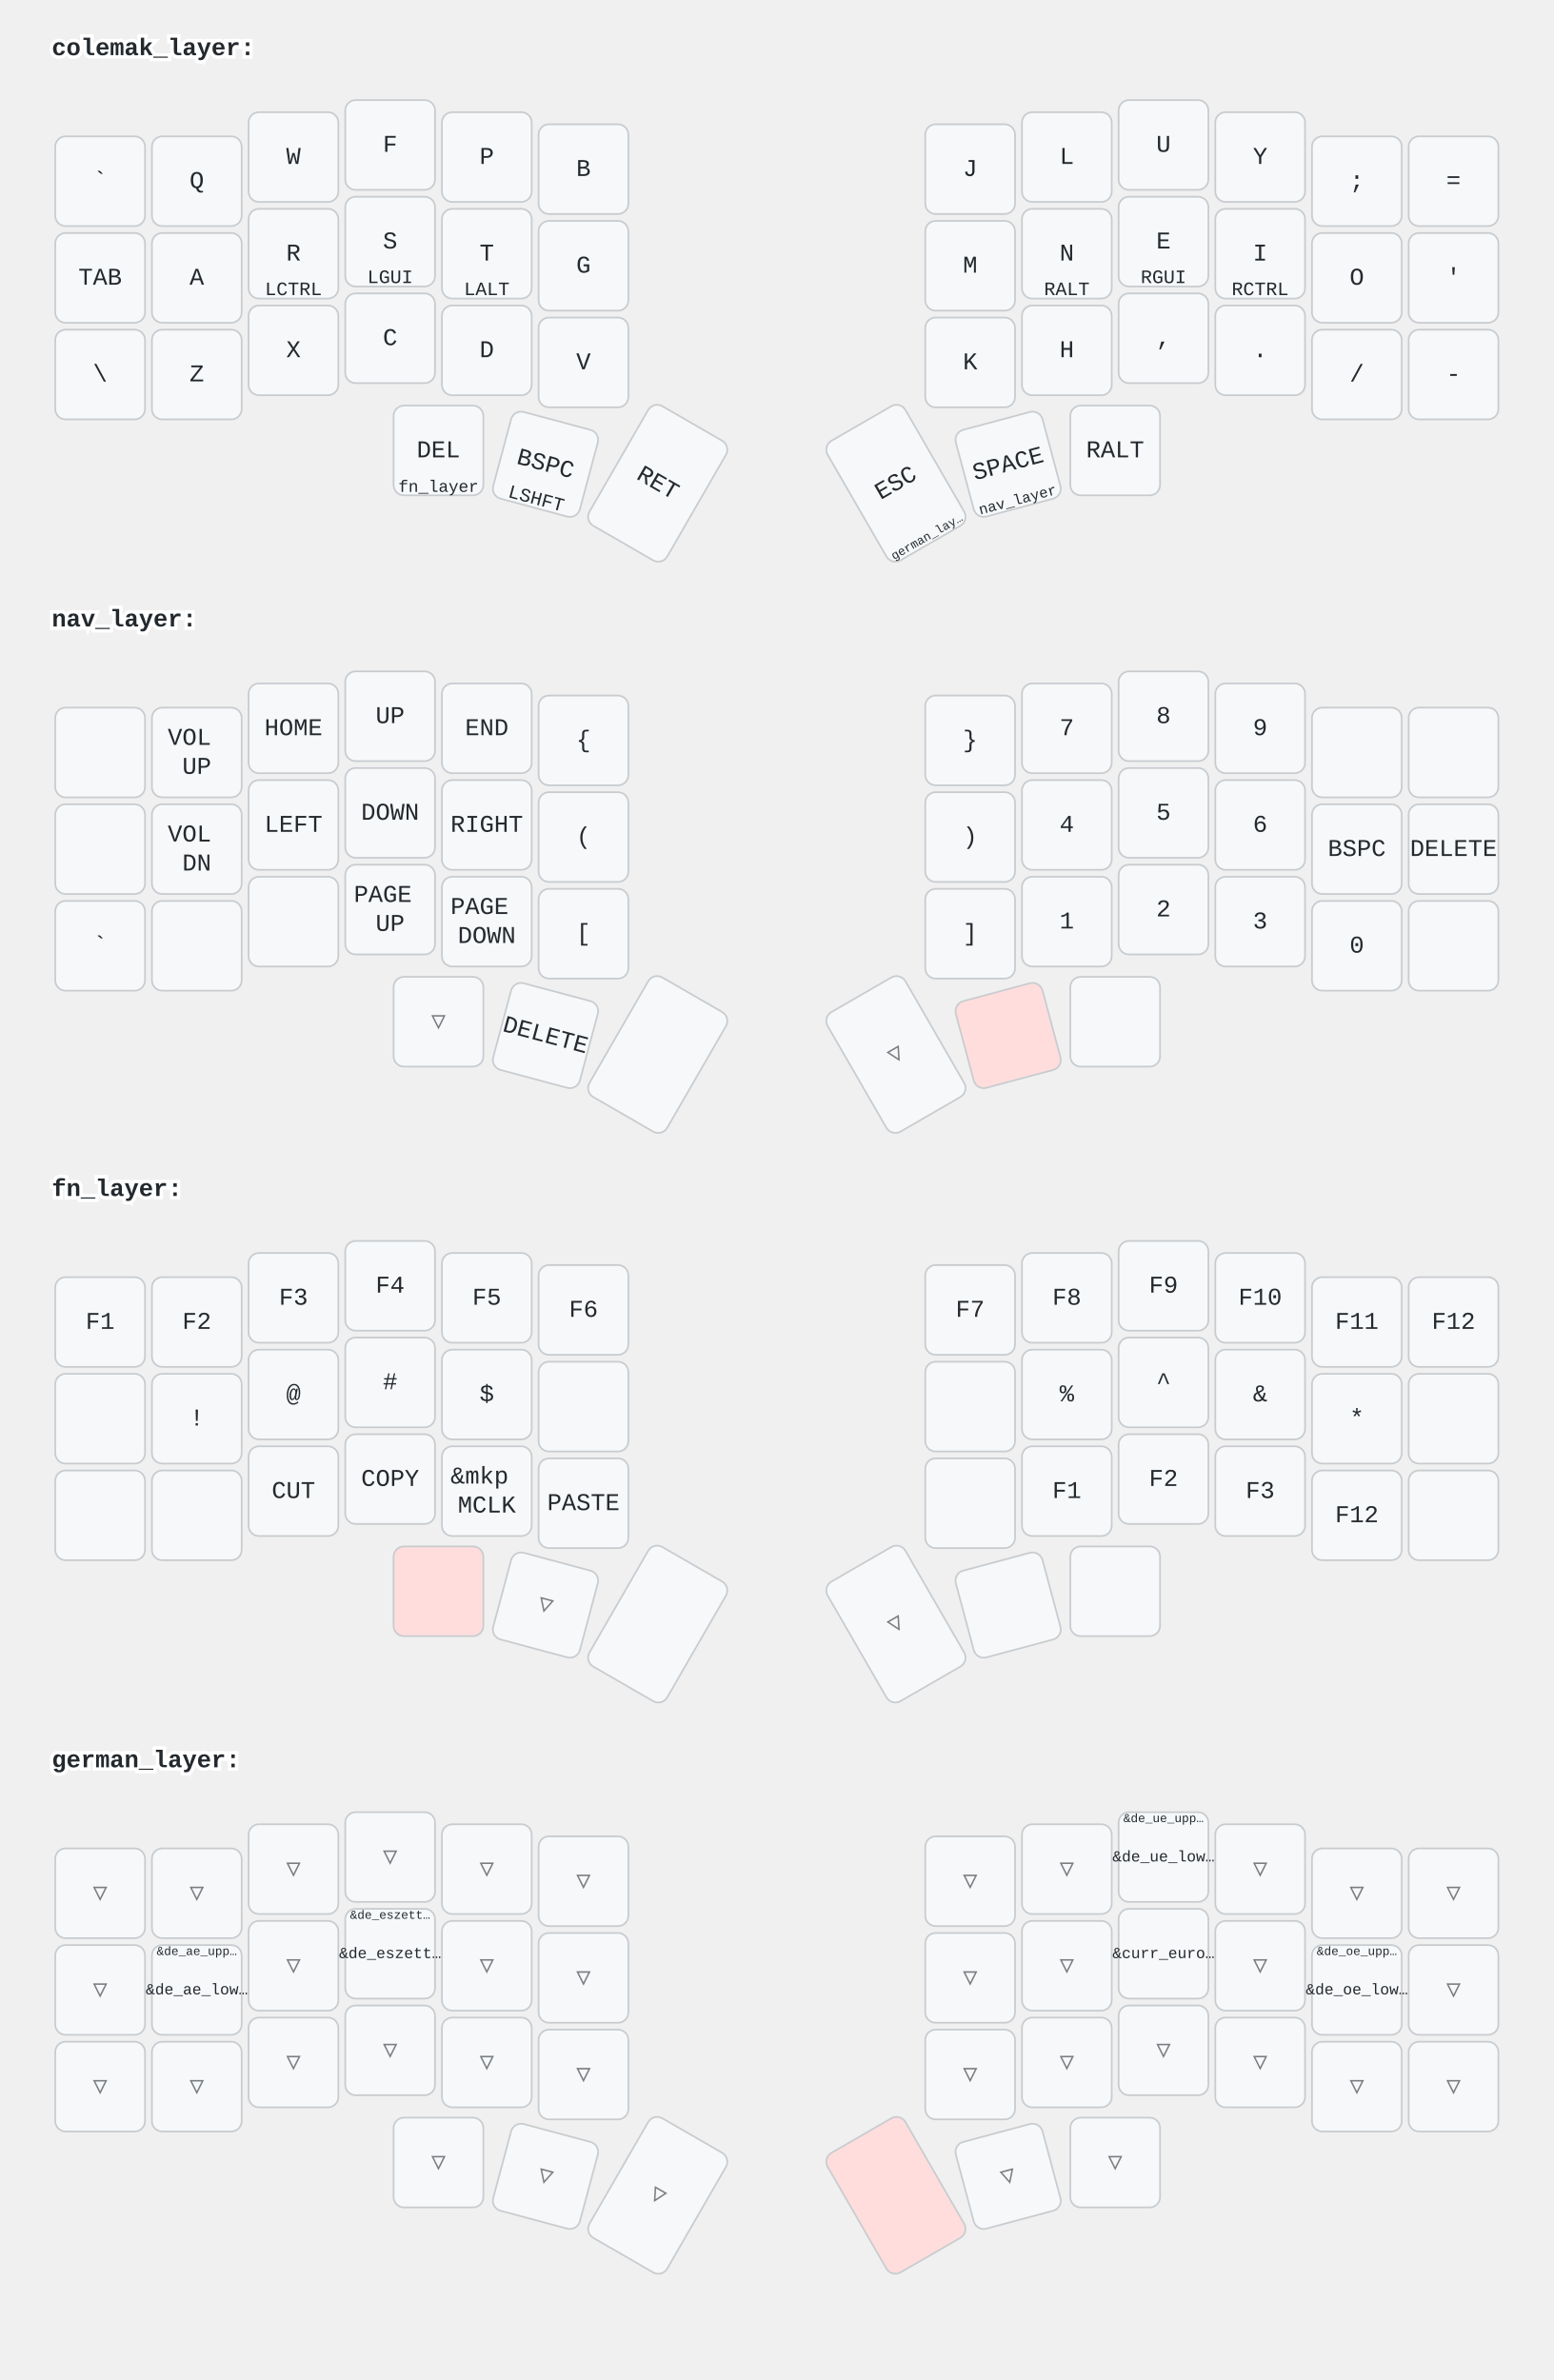
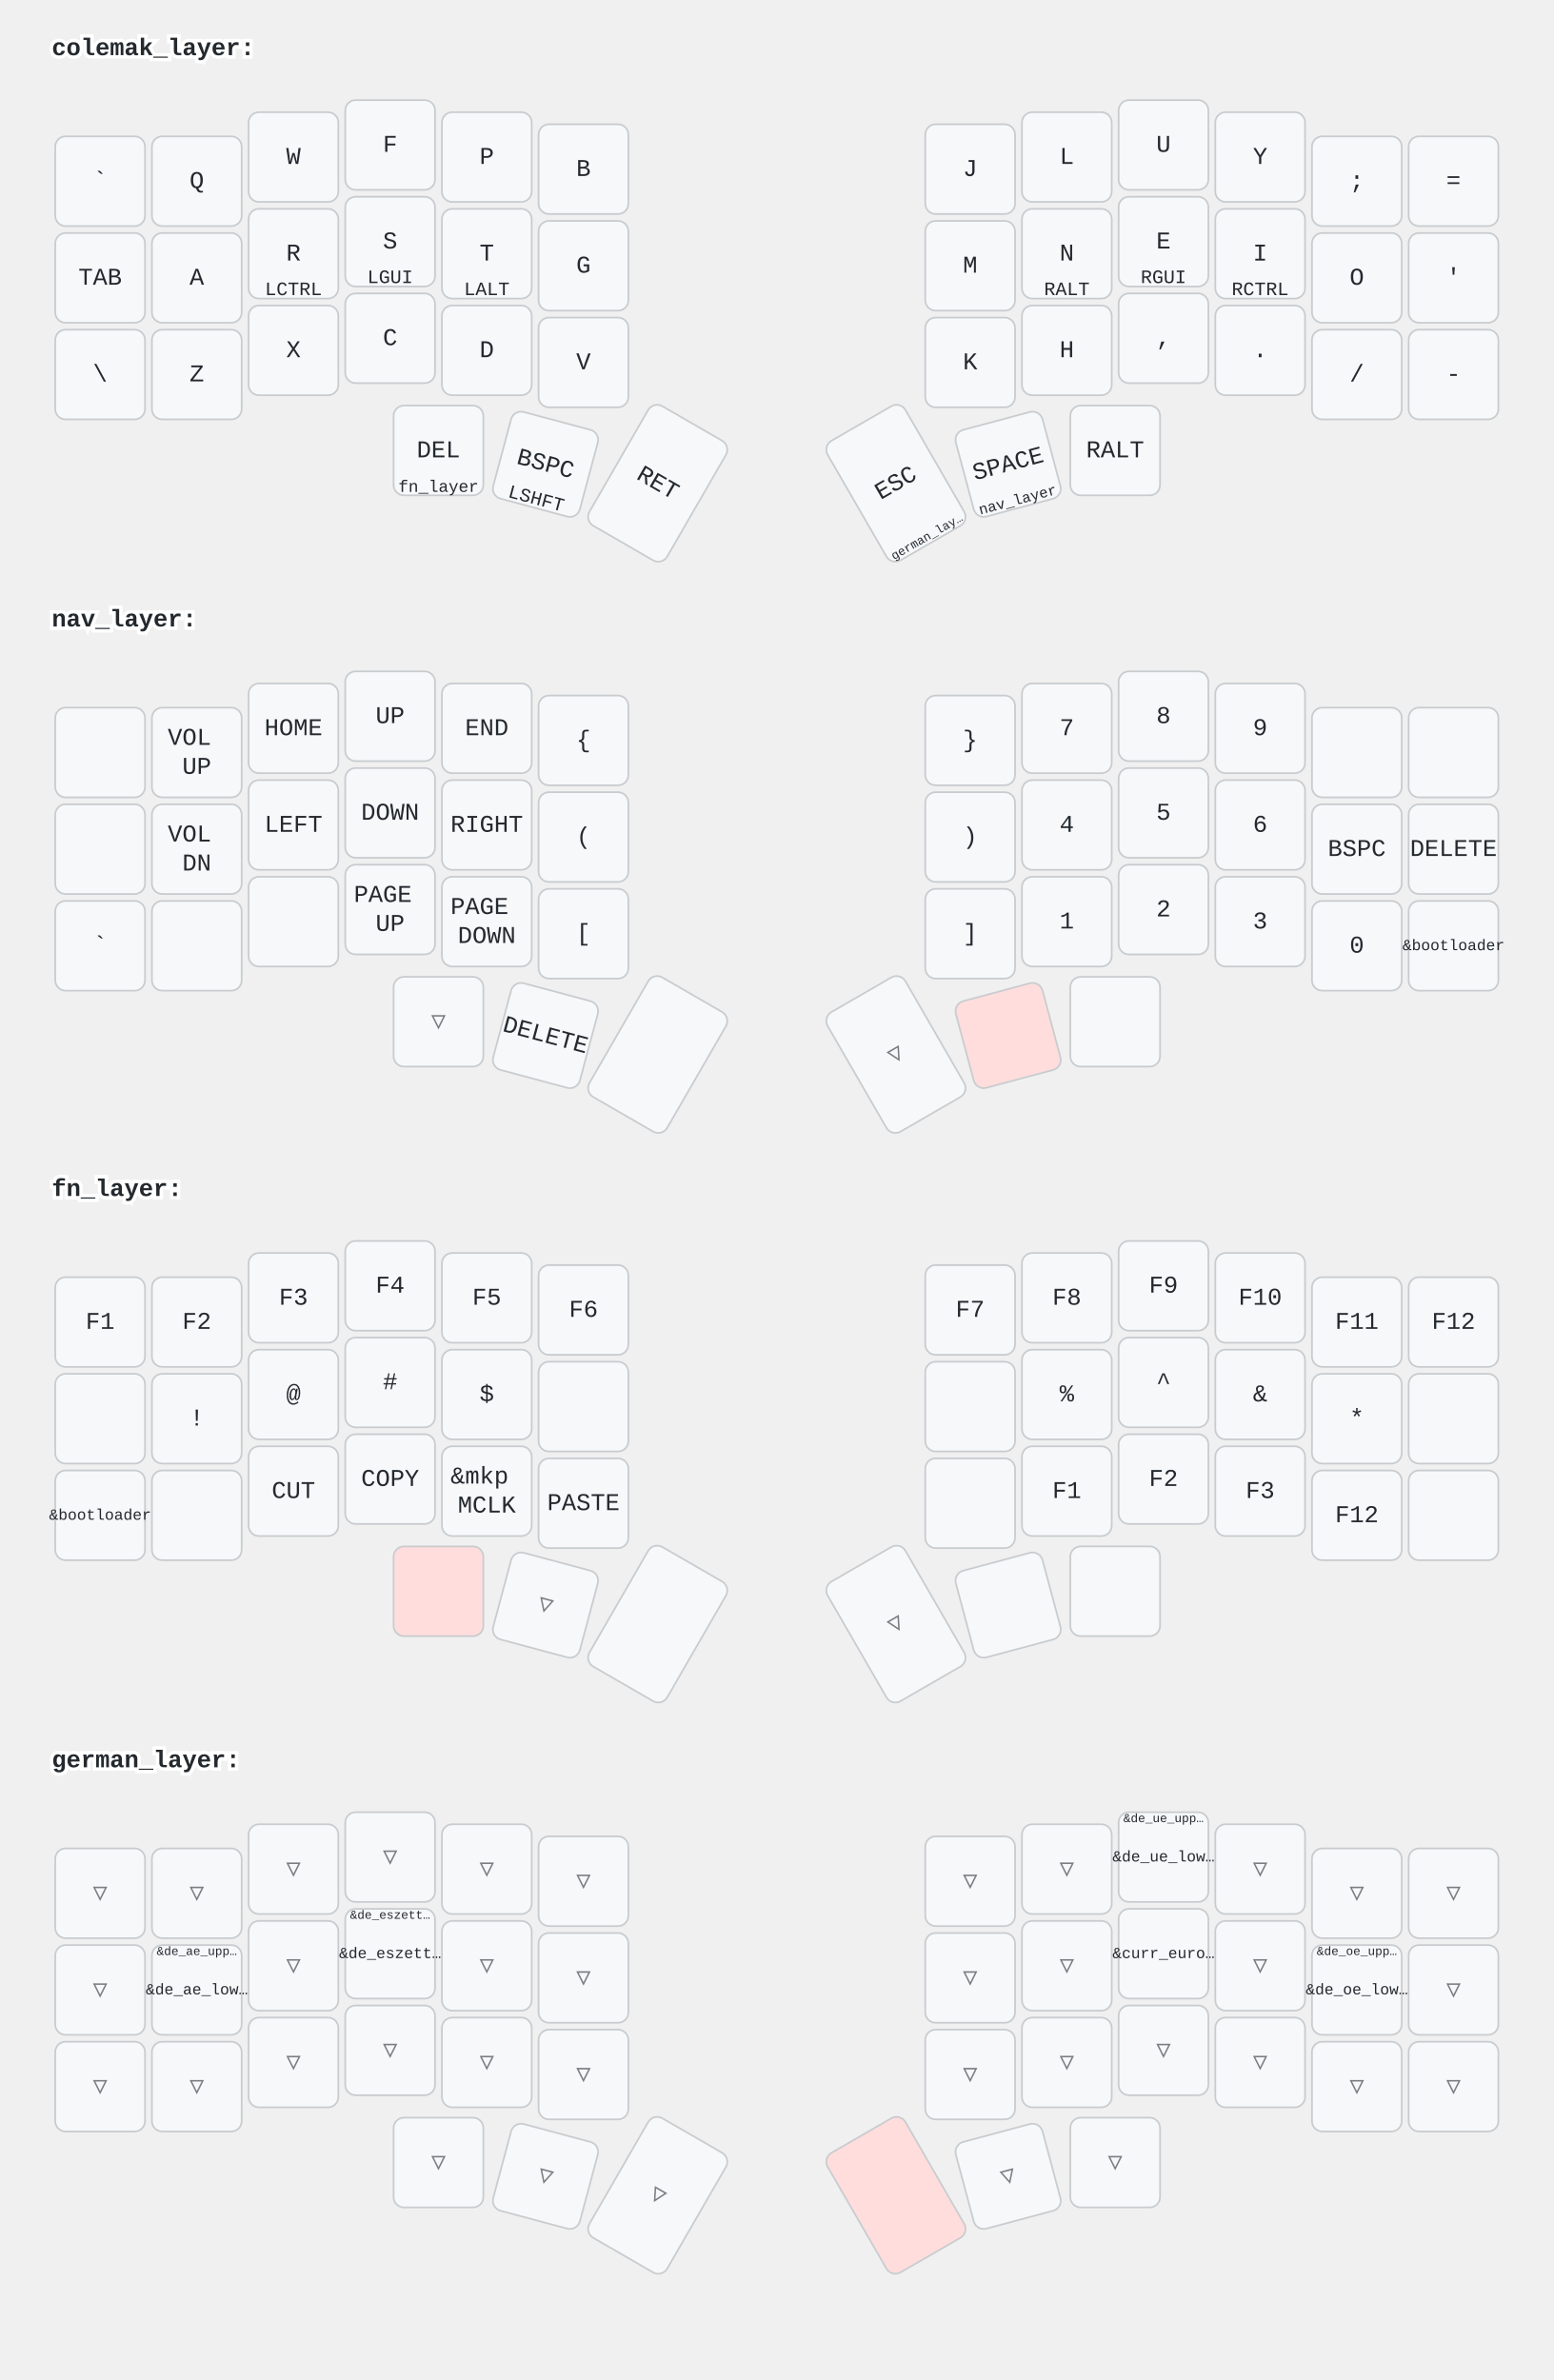
<svg xmlns="http://www.w3.org/2000/svg" width="900" height="1379" viewBox="0 0 900 1379" class="keymap">
  <style>/* inherit to force styles through use tags */
svg path {
    fill: inherit;
}

/* font and background color specifications */
svg.keymap {
    font-family: SFMono-Regular,Consolas,Liberation Mono,Menlo,monospace;
    font-size: 14px;
    font-kerning: normal;
    text-rendering: optimizeLegibility;
    fill: #24292e;
}

/* default key styling */
rect.key {
    fill: #f6f8fa;
}

rect.key, rect.combo {
    stroke: #c9cccf;
    stroke-width: 1;
}

/* default key side styling, only used is draw_key_sides is set */
rect.side {
    filter: brightness(90%);
}

/* color accent for combo boxes */
rect.combo, rect.combo-separate {
    fill: #cdf;
}

/* color accent for held keys */
rect.held, rect.combo.held {
    fill: #fdd;
}

/* color accent for ghost (optional) keys */
rect.ghost, rect.combo.ghost {
    stroke-dasharray: 4, 4;
    stroke-width: 2;
}

text {
    text-anchor: middle;
    dominant-baseline: middle;
}

/* styling for layer labels */
text.label {
    font-weight: bold;
    text-anchor: start;
    stroke: white;
    stroke-width: 4;
    paint-order: stroke;
}

/* styling for optional footer */
text.footer {
    text-anchor: end;
    dominant-baseline: auto;
    stroke: white;
    stroke-width: 4;
    paint-order: stroke;
}

/* styling for combo tap, and key hold/shifted label text */
text.combo, text.hold, text.shifted {
    font-size: 11px;
}

text.hold {
    text-anchor: middle;
    dominant-baseline: auto;
}

text.shifted {
    text-anchor: middle;
    dominant-baseline: hanging;
}

text.layer-activator {
    text-decoration: underline;
}

/* styling for hold/shifted label text in combo box */
text.combo.hold, text.combo.shifted {
    font-size: 8px;
}

/* lighter symbol for transparent keys */
text.trans {
    fill: #7b7e81;
}

/* styling for combo dendrons */
path.combo {
    stroke-width: 1;
    stroke: gray;
    fill: none;
}

/* Start Tabler Icons Cleanup */
/* cannot use height/width with glyphs */
.icon-tabler &gt; path {
    fill: inherit;
    stroke: inherit;
    stroke-width: 2;
}
/* hide tabler's default box */
.icon-tabler &gt; path[stroke="none"][fill="none"] {
    visibility: hidden;
}
/* End Tabler Icons Cleanup */
</style>
  <g transform="translate(30, 0)" class="layer-colemak_layer">
    <text x="0" y="28" class="label" id="colemak_layer">colemak_layer:</text>
    <g transform="translate(0, 56)">
      <g transform="translate(28, 49)" class="key keypos-0">
        <rect rx="6" ry="6" x="-26" y="-26" width="52" height="52" class="key" />
        <text x="0" y="0" class="key tap">`</text>
      </g>
      <g transform="translate(84, 49)" class="key keypos-1">
        <rect rx="6" ry="6" x="-26" y="-26" width="52" height="52" class="key" />
        <text x="0" y="0" class="key tap">Q</text>
      </g>
      <g transform="translate(140, 35)" class="key keypos-2">
        <rect rx="6" ry="6" x="-26" y="-26" width="52" height="52" class="key" />
        <text x="0" y="0" class="key tap">W</text>
      </g>
      <g transform="translate(196, 28)" class="key keypos-3">
        <rect rx="6" ry="6" x="-26" y="-26" width="52" height="52" class="key" />
        <text x="0" y="0" class="key tap">F</text>
      </g>
      <g transform="translate(252, 35)" class="key keypos-4">
        <rect rx="6" ry="6" x="-26" y="-26" width="52" height="52" class="key" />
        <text x="0" y="0" class="key tap">P</text>
      </g>
      <g transform="translate(308, 42)" class="key keypos-5">
        <rect rx="6" ry="6" x="-26" y="-26" width="52" height="52" class="key" />
        <text x="0" y="0" class="key tap">B</text>
      </g>
      <g transform="translate(532, 42)" class="key keypos-6">
        <rect rx="6" ry="6" x="-26" y="-26" width="52" height="52" class="key" />
        <text x="0" y="0" class="key tap">J</text>
      </g>
      <g transform="translate(588, 35)" class="key keypos-7">
        <rect rx="6" ry="6" x="-26" y="-26" width="52" height="52" class="key" />
        <text x="0" y="0" class="key tap">L</text>
      </g>
      <g transform="translate(644, 28)" class="key keypos-8">
        <rect rx="6" ry="6" x="-26" y="-26" width="52" height="52" class="key" />
        <text x="0" y="0" class="key tap">U</text>
      </g>
      <g transform="translate(700, 35)" class="key keypos-9">
        <rect rx="6" ry="6" x="-26" y="-26" width="52" height="52" class="key" />
        <text x="0" y="0" class="key tap">Y</text>
      </g>
      <g transform="translate(756, 49)" class="key keypos-10">
        <rect rx="6" ry="6" x="-26" y="-26" width="52" height="52" class="key" />
        <text x="0" y="0" class="key tap">;</text>
      </g>
      <g transform="translate(812, 49)" class="key keypos-11">
        <rect rx="6" ry="6" x="-26" y="-26" width="52" height="52" class="key" />
        <text x="0" y="0" class="key tap">=</text>
      </g>
      <g transform="translate(28, 105)" class="key keypos-12">
        <rect rx="6" ry="6" x="-26" y="-26" width="52" height="52" class="key" />
        <text x="0" y="0" class="key tap">TAB</text>
      </g>
      <g transform="translate(84, 105)" class="key keypos-13">
        <rect rx="6" ry="6" x="-26" y="-26" width="52" height="52" class="key" />
        <text x="0" y="0" class="key tap">A</text>
      </g>
      <g transform="translate(140, 91)" class="key keypos-14">
        <rect rx="6" ry="6" x="-26" y="-26" width="52" height="52" class="key" />
        <text x="0" y="0" class="key tap">R</text>
        <text x="0" y="24" class="key hold">LCTRL</text>
      </g>
      <g transform="translate(196, 84)" class="key keypos-15">
        <rect rx="6" ry="6" x="-26" y="-26" width="52" height="52" class="key" />
        <text x="0" y="0" class="key tap">S</text>
        <text x="0" y="24" class="key hold">LGUI</text>
      </g>
      <g transform="translate(252, 91)" class="key keypos-16">
        <rect rx="6" ry="6" x="-26" y="-26" width="52" height="52" class="key" />
        <text x="0" y="0" class="key tap">T</text>
        <text x="0" y="24" class="key hold">LALT</text>
      </g>
      <g transform="translate(308, 98)" class="key keypos-17">
        <rect rx="6" ry="6" x="-26" y="-26" width="52" height="52" class="key" />
        <text x="0" y="0" class="key tap">G</text>
      </g>
      <g transform="translate(532, 98)" class="key keypos-18">
        <rect rx="6" ry="6" x="-26" y="-26" width="52" height="52" class="key" />
        <text x="0" y="0" class="key tap">M</text>
      </g>
      <g transform="translate(588, 91)" class="key keypos-19">
        <rect rx="6" ry="6" x="-26" y="-26" width="52" height="52" class="key" />
        <text x="0" y="0" class="key tap">N</text>
        <text x="0" y="24" class="key hold">RALT</text>
      </g>
      <g transform="translate(644, 84)" class="key keypos-20">
        <rect rx="6" ry="6" x="-26" y="-26" width="52" height="52" class="key" />
        <text x="0" y="0" class="key tap">E</text>
        <text x="0" y="24" class="key hold">RGUI</text>
      </g>
      <g transform="translate(700, 91)" class="key keypos-21">
        <rect rx="6" ry="6" x="-26" y="-26" width="52" height="52" class="key" />
        <text x="0" y="0" class="key tap">I</text>
        <text x="0" y="24" class="key hold">RCTRL</text>
      </g>
      <g transform="translate(756, 105)" class="key keypos-22">
        <rect rx="6" ry="6" x="-26" y="-26" width="52" height="52" class="key" />
        <text x="0" y="0" class="key tap">O</text>
      </g>
      <g transform="translate(812, 105)" class="key keypos-23">
        <rect rx="6" ry="6" x="-26" y="-26" width="52" height="52" class="key" />
        <text x="0" y="0" class="key tap">'</text>
      </g>
      <g transform="translate(28, 161)" class="key keypos-24">
        <rect rx="6" ry="6" x="-26" y="-26" width="52" height="52" class="key" />
        <text x="0" y="0" class="key tap">\</text>
      </g>
      <g transform="translate(84, 161)" class="key keypos-25">
        <rect rx="6" ry="6" x="-26" y="-26" width="52" height="52" class="key" />
        <text x="0" y="0" class="key tap">Z</text>
      </g>
      <g transform="translate(140, 147)" class="key keypos-26">
        <rect rx="6" ry="6" x="-26" y="-26" width="52" height="52" class="key" />
        <text x="0" y="0" class="key tap">X</text>
      </g>
      <g transform="translate(196, 140)" class="key keypos-27">
        <rect rx="6" ry="6" x="-26" y="-26" width="52" height="52" class="key" />
        <text x="0" y="0" class="key tap">C</text>
      </g>
      <g transform="translate(252, 147)" class="key keypos-28">
        <rect rx="6" ry="6" x="-26" y="-26" width="52" height="52" class="key" />
        <text x="0" y="0" class="key tap">D</text>
      </g>
      <g transform="translate(308, 154)" class="key keypos-29">
        <rect rx="6" ry="6" x="-26" y="-26" width="52" height="52" class="key" />
        <text x="0" y="0" class="key tap">V</text>
      </g>
      <g transform="translate(532, 154)" class="key keypos-30">
        <rect rx="6" ry="6" x="-26" y="-26" width="52" height="52" class="key" />
        <text x="0" y="0" class="key tap">K</text>
      </g>
      <g transform="translate(588, 147)" class="key keypos-31">
        <rect rx="6" ry="6" x="-26" y="-26" width="52" height="52" class="key" />
        <text x="0" y="0" class="key tap">H</text>
      </g>
      <g transform="translate(644, 140)" class="key keypos-32">
        <rect rx="6" ry="6" x="-26" y="-26" width="52" height="52" class="key" />
        <text x="0" y="0" class="key tap">,</text>
      </g>
      <g transform="translate(700, 147)" class="key keypos-33">
        <rect rx="6" ry="6" x="-26" y="-26" width="52" height="52" class="key" />
        <text x="0" y="0" class="key tap">.</text>
      </g>
      <g transform="translate(756, 161)" class="key keypos-34">
        <rect rx="6" ry="6" x="-26" y="-26" width="52" height="52" class="key" />
        <text x="0" y="0" class="key tap">/</text>
      </g>
      <g transform="translate(812, 161)" class="key keypos-35">
        <rect rx="6" ry="6" x="-26" y="-26" width="52" height="52" class="key" />
        <text x="0" y="0" class="key tap">-</text>
      </g>
      <g transform="translate(224, 205)" class="key keypos-36">
        <rect rx="6" ry="6" x="-26" y="-26" width="52" height="52" class="key" />
        <text x="0" y="0" class="key tap">DEL</text>
        <a href="#fn_layer">
          <text x="0" y="24" class="key hold layer-activator">
            <tspan style="font-size: 88%">fn_layer</tspan>
          </text>
        </a>
      </g>
      <g transform="translate(286, 213) rotate(15.0)" class="key keypos-37">
        <rect rx="6" ry="6" x="-26" y="-26" width="52" height="52" class="key" />
        <text x="0" y="0" class="key tap">BSPC</text>
        <text x="0" y="24" class="key hold">LSHFT</text>
      </g>
      <g transform="translate(351, 224) rotate(30.0)" class="key keypos-38">
        <rect rx="6" ry="6" x="-26" y="-40" width="52" height="80" class="key" />
        <text x="0" y="0" class="key tap">RET</text>
      </g>
      <g transform="translate(489, 224) rotate(-30.0)" class="key keypos-39">
        <rect rx="6" ry="6" x="-26" y="-40" width="52" height="80" class="key" />
        <text x="0" y="0" class="key tap">ESC</text>
        <a href="#german_layer">
          <text x="0" y="38" class="key hold layer-activator">
            <tspan style="font-size: 64%">german_lay…</tspan>
          </text>
        </a>
      </g>
      <g transform="translate(554, 213) rotate(-15.0)" class="key keypos-40">
        <rect rx="6" ry="6" x="-26" y="-26" width="52" height="52" class="key" />
        <text x="0" y="0" class="key tap">SPACE</text>
        <a href="#nav_layer">
          <text x="0" y="24" class="key hold layer-activator">
            <tspan style="font-size: 78%">nav_layer</tspan>
          </text>
        </a>
      </g>
      <g transform="translate(616, 205)" class="key keypos-41">
        <rect rx="6" ry="6" x="-26" y="-26" width="52" height="52" class="key" />
        <text x="0" y="0" class="key tap">RALT</text>
      </g>
    </g>
  </g>
  <g transform="translate(30, 331)" class="layer-nav_layer">
    <text x="0" y="28" class="label" id="nav_layer">nav_layer:</text>
    <g transform="translate(0, 56)">
      <g transform="translate(28, 49)" class="key keypos-0">
        <rect rx="6" ry="6" x="-26" y="-26" width="52" height="52" class="key" />
      </g>
      <g transform="translate(84, 49)" class="key keypos-1">
        <rect rx="6" ry="6" x="-26" y="-26" width="52" height="52" class="key" />
        <text x="0" y="0" class="key tap">
          <tspan x="0" dy="-0.6em">VOL</tspan>
          <tspan x="0" dy="1.2em">UP</tspan>
        </text>
      </g>
      <g transform="translate(140, 35)" class="key keypos-2">
        <rect rx="6" ry="6" x="-26" y="-26" width="52" height="52" class="key" />
        <text x="0" y="0" class="key tap">HOME</text>
      </g>
      <g transform="translate(196, 28)" class="key keypos-3">
        <rect rx="6" ry="6" x="-26" y="-26" width="52" height="52" class="key" />
        <text x="0" y="0" class="key tap">UP</text>
      </g>
      <g transform="translate(252, 35)" class="key keypos-4">
        <rect rx="6" ry="6" x="-26" y="-26" width="52" height="52" class="key" />
        <text x="0" y="0" class="key tap">END</text>
      </g>
      <g transform="translate(308, 42)" class="key keypos-5">
        <rect rx="6" ry="6" x="-26" y="-26" width="52" height="52" class="key" />
        <text x="0" y="0" class="key tap">{</text>
      </g>
      <g transform="translate(532, 42)" class="key keypos-6">
        <rect rx="6" ry="6" x="-26" y="-26" width="52" height="52" class="key" />
        <text x="0" y="0" class="key tap">}</text>
      </g>
      <g transform="translate(588, 35)" class="key keypos-7">
        <rect rx="6" ry="6" x="-26" y="-26" width="52" height="52" class="key" />
        <text x="0" y="0" class="key tap">7</text>
      </g>
      <g transform="translate(644, 28)" class="key keypos-8">
        <rect rx="6" ry="6" x="-26" y="-26" width="52" height="52" class="key" />
        <text x="0" y="0" class="key tap">8</text>
      </g>
      <g transform="translate(700, 35)" class="key keypos-9">
        <rect rx="6" ry="6" x="-26" y="-26" width="52" height="52" class="key" />
        <text x="0" y="0" class="key tap">9</text>
      </g>
      <g transform="translate(756, 49)" class="key keypos-10">
        <rect rx="6" ry="6" x="-26" y="-26" width="52" height="52" class="key" />
      </g>
      <g transform="translate(812, 49)" class="key keypos-11">
        <rect rx="6" ry="6" x="-26" y="-26" width="52" height="52" class="key" />
      </g>
      <g transform="translate(28, 105)" class="key keypos-12">
        <rect rx="6" ry="6" x="-26" y="-26" width="52" height="52" class="key" />
      </g>
      <g transform="translate(84, 105)" class="key keypos-13">
        <rect rx="6" ry="6" x="-26" y="-26" width="52" height="52" class="key" />
        <text x="0" y="0" class="key tap">
          <tspan x="0" dy="-0.6em">VOL</tspan>
          <tspan x="0" dy="1.2em">DN</tspan>
        </text>
      </g>
      <g transform="translate(140, 91)" class="key keypos-14">
        <rect rx="6" ry="6" x="-26" y="-26" width="52" height="52" class="key" />
        <text x="0" y="0" class="key tap">LEFT</text>
      </g>
      <g transform="translate(196, 84)" class="key keypos-15">
        <rect rx="6" ry="6" x="-26" y="-26" width="52" height="52" class="key" />
        <text x="0" y="0" class="key tap">DOWN</text>
      </g>
      <g transform="translate(252, 91)" class="key keypos-16">
        <rect rx="6" ry="6" x="-26" y="-26" width="52" height="52" class="key" />
        <text x="0" y="0" class="key tap">RIGHT</text>
      </g>
      <g transform="translate(308, 98)" class="key keypos-17">
        <rect rx="6" ry="6" x="-26" y="-26" width="52" height="52" class="key" />
        <text x="0" y="0" class="key tap">(</text>
      </g>
      <g transform="translate(532, 98)" class="key keypos-18">
        <rect rx="6" ry="6" x="-26" y="-26" width="52" height="52" class="key" />
        <text x="0" y="0" class="key tap">)</text>
      </g>
      <g transform="translate(588, 91)" class="key keypos-19">
        <rect rx="6" ry="6" x="-26" y="-26" width="52" height="52" class="key" />
        <text x="0" y="0" class="key tap">4</text>
      </g>
      <g transform="translate(644, 84)" class="key keypos-20">
        <rect rx="6" ry="6" x="-26" y="-26" width="52" height="52" class="key" />
        <text x="0" y="0" class="key tap">5</text>
      </g>
      <g transform="translate(700, 91)" class="key keypos-21">
        <rect rx="6" ry="6" x="-26" y="-26" width="52" height="52" class="key" />
        <text x="0" y="0" class="key tap">6</text>
      </g>
      <g transform="translate(756, 105)" class="key keypos-22">
        <rect rx="6" ry="6" x="-26" y="-26" width="52" height="52" class="key" />
        <text x="0" y="0" class="key tap">BSPC</text>
      </g>
      <g transform="translate(812, 105)" class="key keypos-23">
        <rect rx="6" ry="6" x="-26" y="-26" width="52" height="52" class="key" />
        <text x="0" y="0" class="key tap">DELETE</text>
      </g>
      <g transform="translate(28, 161)" class="key keypos-24">
        <rect rx="6" ry="6" x="-26" y="-26" width="52" height="52" class="key" />
        <text x="0" y="0" class="key tap">`</text>
      </g>
      <g transform="translate(84, 161)" class="key keypos-25">
        <rect rx="6" ry="6" x="-26" y="-26" width="52" height="52" class="key" />
      </g>
      <g transform="translate(140, 147)" class="key keypos-26">
        <rect rx="6" ry="6" x="-26" y="-26" width="52" height="52" class="key" />
      </g>
      <g transform="translate(196, 140)" class="key keypos-27">
        <rect rx="6" ry="6" x="-26" y="-26" width="52" height="52" class="key" />
        <text x="0" y="0" class="key tap">
          <tspan x="0" dy="-0.6em">PAGE</tspan>
          <tspan x="0" dy="1.2em">UP</tspan>
        </text>
      </g>
      <g transform="translate(252, 147)" class="key keypos-28">
        <rect rx="6" ry="6" x="-26" y="-26" width="52" height="52" class="key" />
        <text x="0" y="0" class="key tap">
          <tspan x="0" dy="-0.6em">PAGE</tspan>
          <tspan x="0" dy="1.2em">DOWN</tspan>
        </text>
      </g>
      <g transform="translate(308, 154)" class="key keypos-29">
        <rect rx="6" ry="6" x="-26" y="-26" width="52" height="52" class="key" />
        <text x="0" y="0" class="key tap">[</text>
      </g>
      <g transform="translate(532, 154)" class="key keypos-30">
        <rect rx="6" ry="6" x="-26" y="-26" width="52" height="52" class="key" />
        <text x="0" y="0" class="key tap">]</text>
      </g>
      <g transform="translate(588, 147)" class="key keypos-31">
        <rect rx="6" ry="6" x="-26" y="-26" width="52" height="52" class="key" />
        <text x="0" y="0" class="key tap">1</text>
      </g>
      <g transform="translate(644, 140)" class="key keypos-32">
        <rect rx="6" ry="6" x="-26" y="-26" width="52" height="52" class="key" />
        <text x="0" y="0" class="key tap">2</text>
      </g>
      <g transform="translate(700, 147)" class="key keypos-33">
        <rect rx="6" ry="6" x="-26" y="-26" width="52" height="52" class="key" />
        <text x="0" y="0" class="key tap">3</text>
      </g>
      <g transform="translate(756, 161)" class="key keypos-34">
        <rect rx="6" ry="6" x="-26" y="-26" width="52" height="52" class="key" />
        <text x="0" y="0" class="key tap">0</text>
      </g>
      <g transform="translate(812, 161)" class="key keypos-35">
        <rect rx="6" ry="6" x="-26" y="-26" width="52" height="52" class="key" />
+         <text x="0" y="0" class="key tap">
+           <tspan style="font-size: 64%">&amp;bootloader</tspan>
+         </text>
      </g>
      <g transform="translate(224, 205)" class="key trans keypos-36">
        <rect rx="6" ry="6" x="-26" y="-26" width="52" height="52" class="key trans" />
        <text x="0" y="0" class="key trans tap">▽</text>
      </g>
      <g transform="translate(286, 213) rotate(15.0)" class="key keypos-37">
        <rect rx="6" ry="6" x="-26" y="-26" width="52" height="52" class="key" />
        <text x="0" y="0" class="key tap">DELETE</text>
      </g>
      <g transform="translate(351, 224) rotate(30.0)" class="key keypos-38">
        <rect rx="6" ry="6" x="-26" y="-40" width="52" height="80" class="key" />
      </g>
      <g transform="translate(489, 224) rotate(-30.0)" class="key trans keypos-39">
        <rect rx="6" ry="6" x="-26" y="-40" width="52" height="80" class="key trans" />
        <text x="0" y="0" class="key trans tap">▽</text>
      </g>
      <g transform="translate(554, 213) rotate(-15.0)" class="key held keypos-40">
        <rect rx="6" ry="6" x="-26" y="-26" width="52" height="52" class="key held" />
      </g>
      <g transform="translate(616, 205)" class="key keypos-41">
        <rect rx="6" ry="6" x="-26" y="-26" width="52" height="52" class="key" />
      </g>
    </g>
  </g>
  <g transform="translate(30, 661)" class="layer-fn_layer">
    <text x="0" y="28" class="label" id="fn_layer">fn_layer:</text>
    <g transform="translate(0, 56)">
      <g transform="translate(28, 49)" class="key keypos-0">
        <rect rx="6" ry="6" x="-26" y="-26" width="52" height="52" class="key" />
        <text x="0" y="0" class="key tap">F1</text>
      </g>
      <g transform="translate(84, 49)" class="key keypos-1">
        <rect rx="6" ry="6" x="-26" y="-26" width="52" height="52" class="key" />
        <text x="0" y="0" class="key tap">F2</text>
      </g>
      <g transform="translate(140, 35)" class="key keypos-2">
        <rect rx="6" ry="6" x="-26" y="-26" width="52" height="52" class="key" />
        <text x="0" y="0" class="key tap">F3</text>
      </g>
      <g transform="translate(196, 28)" class="key keypos-3">
        <rect rx="6" ry="6" x="-26" y="-26" width="52" height="52" class="key" />
        <text x="0" y="0" class="key tap">F4</text>
      </g>
      <g transform="translate(252, 35)" class="key keypos-4">
        <rect rx="6" ry="6" x="-26" y="-26" width="52" height="52" class="key" />
        <text x="0" y="0" class="key tap">F5</text>
      </g>
      <g transform="translate(308, 42)" class="key keypos-5">
        <rect rx="6" ry="6" x="-26" y="-26" width="52" height="52" class="key" />
        <text x="0" y="0" class="key tap">F6</text>
      </g>
      <g transform="translate(532, 42)" class="key keypos-6">
        <rect rx="6" ry="6" x="-26" y="-26" width="52" height="52" class="key" />
        <text x="0" y="0" class="key tap">F7</text>
      </g>
      <g transform="translate(588, 35)" class="key keypos-7">
        <rect rx="6" ry="6" x="-26" y="-26" width="52" height="52" class="key" />
        <text x="0" y="0" class="key tap">F8</text>
      </g>
      <g transform="translate(644, 28)" class="key keypos-8">
        <rect rx="6" ry="6" x="-26" y="-26" width="52" height="52" class="key" />
        <text x="0" y="0" class="key tap">F9</text>
      </g>
      <g transform="translate(700, 35)" class="key keypos-9">
        <rect rx="6" ry="6" x="-26" y="-26" width="52" height="52" class="key" />
        <text x="0" y="0" class="key tap">F10</text>
      </g>
      <g transform="translate(756, 49)" class="key keypos-10">
        <rect rx="6" ry="6" x="-26" y="-26" width="52" height="52" class="key" />
        <text x="0" y="0" class="key tap">F11</text>
      </g>
      <g transform="translate(812, 49)" class="key keypos-11">
        <rect rx="6" ry="6" x="-26" y="-26" width="52" height="52" class="key" />
        <text x="0" y="0" class="key tap">F12</text>
      </g>
      <g transform="translate(28, 105)" class="key keypos-12">
        <rect rx="6" ry="6" x="-26" y="-26" width="52" height="52" class="key" />
      </g>
      <g transform="translate(84, 105)" class="key keypos-13">
        <rect rx="6" ry="6" x="-26" y="-26" width="52" height="52" class="key" />
        <text x="0" y="0" class="key tap">!</text>
      </g>
      <g transform="translate(140, 91)" class="key keypos-14">
        <rect rx="6" ry="6" x="-26" y="-26" width="52" height="52" class="key" />
        <text x="0" y="0" class="key tap">@</text>
      </g>
      <g transform="translate(196, 84)" class="key keypos-15">
        <rect rx="6" ry="6" x="-26" y="-26" width="52" height="52" class="key" />
        <text x="0" y="0" class="key tap">#</text>
      </g>
      <g transform="translate(252, 91)" class="key keypos-16">
        <rect rx="6" ry="6" x="-26" y="-26" width="52" height="52" class="key" />
        <text x="0" y="0" class="key tap">$</text>
      </g>
      <g transform="translate(308, 98)" class="key keypos-17">
        <rect rx="6" ry="6" x="-26" y="-26" width="52" height="52" class="key" />
      </g>
      <g transform="translate(532, 98)" class="key keypos-18">
        <rect rx="6" ry="6" x="-26" y="-26" width="52" height="52" class="key" />
      </g>
      <g transform="translate(588, 91)" class="key keypos-19">
        <rect rx="6" ry="6" x="-26" y="-26" width="52" height="52" class="key" />
        <text x="0" y="0" class="key tap">%</text>
      </g>
      <g transform="translate(644, 84)" class="key keypos-20">
        <rect rx="6" ry="6" x="-26" y="-26" width="52" height="52" class="key" />
        <text x="0" y="0" class="key tap">^</text>
      </g>
      <g transform="translate(700, 91)" class="key keypos-21">
        <rect rx="6" ry="6" x="-26" y="-26" width="52" height="52" class="key" />
        <text x="0" y="0" class="key tap">&amp;</text>
      </g>
      <g transform="translate(756, 105)" class="key keypos-22">
        <rect rx="6" ry="6" x="-26" y="-26" width="52" height="52" class="key" />
        <text x="0" y="0" class="key tap">*</text>
      </g>
      <g transform="translate(812, 105)" class="key keypos-23">
        <rect rx="6" ry="6" x="-26" y="-26" width="52" height="52" class="key" />
      </g>
      <g transform="translate(28, 161)" class="key keypos-24">
        <rect rx="6" ry="6" x="-26" y="-26" width="52" height="52" class="key" />
+         <text x="0" y="0" class="key tap">
+           <tspan style="font-size: 64%">&amp;bootloader</tspan>
+         </text>
      </g>
      <g transform="translate(84, 161)" class="key keypos-25">
        <rect rx="6" ry="6" x="-26" y="-26" width="52" height="52" class="key" />
      </g>
      <g transform="translate(140, 147)" class="key keypos-26">
        <rect rx="6" ry="6" x="-26" y="-26" width="52" height="52" class="key" />
        <text x="0" y="0" class="key tap">CUT</text>
      </g>
      <g transform="translate(196, 140)" class="key keypos-27">
        <rect rx="6" ry="6" x="-26" y="-26" width="52" height="52" class="key" />
        <text x="0" y="0" class="key tap">COPY</text>
      </g>
      <g transform="translate(252, 147)" class="key keypos-28">
        <rect rx="6" ry="6" x="-26" y="-26" width="52" height="52" class="key" />
        <text x="0" y="0" class="key tap">
          <tspan x="0" dy="-0.6em">&amp;mkp</tspan>
          <tspan x="0" dy="1.2em">MCLK</tspan>
        </text>
      </g>
      <g transform="translate(308, 154)" class="key keypos-29">
        <rect rx="6" ry="6" x="-26" y="-26" width="52" height="52" class="key" />
        <text x="0" y="0" class="key tap">PASTE</text>
      </g>
      <g transform="translate(532, 154)" class="key keypos-30">
        <rect rx="6" ry="6" x="-26" y="-26" width="52" height="52" class="key" />
      </g>
      <g transform="translate(588, 147)" class="key keypos-31">
        <rect rx="6" ry="6" x="-26" y="-26" width="52" height="52" class="key" />
        <text x="0" y="0" class="key tap">F1</text>
      </g>
      <g transform="translate(644, 140)" class="key keypos-32">
        <rect rx="6" ry="6" x="-26" y="-26" width="52" height="52" class="key" />
        <text x="0" y="0" class="key tap">F2</text>
      </g>
      <g transform="translate(700, 147)" class="key keypos-33">
        <rect rx="6" ry="6" x="-26" y="-26" width="52" height="52" class="key" />
        <text x="0" y="0" class="key tap">F3</text>
      </g>
      <g transform="translate(756, 161)" class="key keypos-34">
        <rect rx="6" ry="6" x="-26" y="-26" width="52" height="52" class="key" />
        <text x="0" y="0" class="key tap">F12</text>
      </g>
      <g transform="translate(812, 161)" class="key keypos-35">
        <rect rx="6" ry="6" x="-26" y="-26" width="52" height="52" class="key" />
      </g>
      <g transform="translate(224, 205)" class="key held keypos-36">
        <rect rx="6" ry="6" x="-26" y="-26" width="52" height="52" class="key held" />
      </g>
      <g transform="translate(286, 213) rotate(15.0)" class="key trans keypos-37">
        <rect rx="6" ry="6" x="-26" y="-26" width="52" height="52" class="key trans" />
        <text x="0" y="0" class="key trans tap">▽</text>
      </g>
      <g transform="translate(351, 224) rotate(30.0)" class="key keypos-38">
        <rect rx="6" ry="6" x="-26" y="-40" width="52" height="80" class="key" />
      </g>
      <g transform="translate(489, 224) rotate(-30.0)" class="key trans keypos-39">
        <rect rx="6" ry="6" x="-26" y="-40" width="52" height="80" class="key trans" />
        <text x="0" y="0" class="key trans tap">▽</text>
      </g>
      <g transform="translate(554, 213) rotate(-15.0)" class="key keypos-40">
        <rect rx="6" ry="6" x="-26" y="-26" width="52" height="52" class="key" />
      </g>
      <g transform="translate(616, 205)" class="key keypos-41">
        <rect rx="6" ry="6" x="-26" y="-26" width="52" height="52" class="key" />
      </g>
    </g>
  </g>
  <g transform="translate(30, 992)" class="layer-german_layer">
    <text x="0" y="28" class="label" id="german_layer">german_layer:</text>
    <g transform="translate(0, 56)">
      <g transform="translate(28, 49)" class="key trans keypos-0">
        <rect rx="6" ry="6" x="-26" y="-26" width="52" height="52" class="key trans" />
        <text x="0" y="0" class="key trans tap">▽</text>
      </g>
      <g transform="translate(84, 49)" class="key trans keypos-1">
        <rect rx="6" ry="6" x="-26" y="-26" width="52" height="52" class="key trans" />
        <text x="0" y="0" class="key trans tap">▽</text>
      </g>
      <g transform="translate(140, 35)" class="key trans keypos-2">
        <rect rx="6" ry="6" x="-26" y="-26" width="52" height="52" class="key trans" />
        <text x="0" y="0" class="key trans tap">▽</text>
      </g>
      <g transform="translate(196, 28)" class="key trans keypos-3">
        <rect rx="6" ry="6" x="-26" y="-26" width="52" height="52" class="key trans" />
        <text x="0" y="0" class="key trans tap">▽</text>
      </g>
      <g transform="translate(252, 35)" class="key trans keypos-4">
        <rect rx="6" ry="6" x="-26" y="-26" width="52" height="52" class="key trans" />
        <text x="0" y="0" class="key trans tap">▽</text>
      </g>
      <g transform="translate(308, 42)" class="key trans keypos-5">
        <rect rx="6" ry="6" x="-26" y="-26" width="52" height="52" class="key trans" />
        <text x="0" y="0" class="key trans tap">▽</text>
      </g>
      <g transform="translate(532, 42)" class="key trans keypos-6">
        <rect rx="6" ry="6" x="-26" y="-26" width="52" height="52" class="key trans" />
        <text x="0" y="0" class="key trans tap">▽</text>
      </g>
      <g transform="translate(588, 35)" class="key trans keypos-7">
        <rect rx="6" ry="6" x="-26" y="-26" width="52" height="52" class="key trans" />
        <text x="0" y="0" class="key trans tap">▽</text>
      </g>
      <g transform="translate(644, 28)" class="key keypos-8">
        <rect rx="6" ry="6" x="-26" y="-26" width="52" height="52" class="key" />
        <text x="0" y="0" class="key tap">
          <tspan style="font-size: 64%">&amp;de_ue_low…</tspan>
        </text>
        <text x="0" y="-24" class="key shifted">
          <tspan style="font-size: 64%">&amp;de_ue_upp…</tspan>
        </text>
      </g>
      <g transform="translate(700, 35)" class="key trans keypos-9">
        <rect rx="6" ry="6" x="-26" y="-26" width="52" height="52" class="key trans" />
        <text x="0" y="0" class="key trans tap">▽</text>
      </g>
      <g transform="translate(756, 49)" class="key trans keypos-10">
        <rect rx="6" ry="6" x="-26" y="-26" width="52" height="52" class="key trans" />
        <text x="0" y="0" class="key trans tap">▽</text>
      </g>
      <g transform="translate(812, 49)" class="key trans keypos-11">
        <rect rx="6" ry="6" x="-26" y="-26" width="52" height="52" class="key trans" />
        <text x="0" y="0" class="key trans tap">▽</text>
      </g>
      <g transform="translate(28, 105)" class="key trans keypos-12">
        <rect rx="6" ry="6" x="-26" y="-26" width="52" height="52" class="key trans" />
        <text x="0" y="0" class="key trans tap">▽</text>
      </g>
      <g transform="translate(84, 105)" class="key keypos-13">
        <rect rx="6" ry="6" x="-26" y="-26" width="52" height="52" class="key" />
        <text x="0" y="0" class="key tap">
          <tspan style="font-size: 64%">&amp;de_ae_low…</tspan>
        </text>
        <text x="0" y="-24" class="key shifted">
          <tspan style="font-size: 64%">&amp;de_ae_upp…</tspan>
        </text>
      </g>
      <g transform="translate(140, 91)" class="key trans keypos-14">
        <rect rx="6" ry="6" x="-26" y="-26" width="52" height="52" class="key trans" />
        <text x="0" y="0" class="key trans tap">▽</text>
      </g>
      <g transform="translate(196, 84)" class="key keypos-15">
        <rect rx="6" ry="6" x="-26" y="-26" width="52" height="52" class="key" />
        <text x="0" y="0" class="key tap">
          <tspan style="font-size: 64%">&amp;de_eszett…</tspan>
        </text>
        <text x="0" y="-24" class="key shifted">
          <tspan style="font-size: 64%">&amp;de_eszett…</tspan>
        </text>
      </g>
      <g transform="translate(252, 91)" class="key trans keypos-16">
        <rect rx="6" ry="6" x="-26" y="-26" width="52" height="52" class="key trans" />
        <text x="0" y="0" class="key trans tap">▽</text>
      </g>
      <g transform="translate(308, 98)" class="key trans keypos-17">
        <rect rx="6" ry="6" x="-26" y="-26" width="52" height="52" class="key trans" />
        <text x="0" y="0" class="key trans tap">▽</text>
      </g>
      <g transform="translate(532, 98)" class="key trans keypos-18">
        <rect rx="6" ry="6" x="-26" y="-26" width="52" height="52" class="key trans" />
        <text x="0" y="0" class="key trans tap">▽</text>
      </g>
      <g transform="translate(588, 91)" class="key trans keypos-19">
        <rect rx="6" ry="6" x="-26" y="-26" width="52" height="52" class="key trans" />
        <text x="0" y="0" class="key trans tap">▽</text>
      </g>
      <g transform="translate(644, 84)" class="key keypos-20">
        <rect rx="6" ry="6" x="-26" y="-26" width="52" height="52" class="key" />
        <text x="0" y="0" class="key tap">
          <tspan style="font-size: 64%">&amp;curr_euro…</tspan>
        </text>
      </g>
      <g transform="translate(700, 91)" class="key trans keypos-21">
        <rect rx="6" ry="6" x="-26" y="-26" width="52" height="52" class="key trans" />
        <text x="0" y="0" class="key trans tap">▽</text>
      </g>
      <g transform="translate(756, 105)" class="key keypos-22">
        <rect rx="6" ry="6" x="-26" y="-26" width="52" height="52" class="key" />
        <text x="0" y="0" class="key tap">
          <tspan style="font-size: 64%">&amp;de_oe_low…</tspan>
        </text>
        <text x="0" y="-24" class="key shifted">
          <tspan style="font-size: 64%">&amp;de_oe_upp…</tspan>
        </text>
      </g>
      <g transform="translate(812, 105)" class="key trans keypos-23">
        <rect rx="6" ry="6" x="-26" y="-26" width="52" height="52" class="key trans" />
        <text x="0" y="0" class="key trans tap">▽</text>
      </g>
      <g transform="translate(28, 161)" class="key trans keypos-24">
        <rect rx="6" ry="6" x="-26" y="-26" width="52" height="52" class="key trans" />
        <text x="0" y="0" class="key trans tap">▽</text>
      </g>
      <g transform="translate(84, 161)" class="key trans keypos-25">
        <rect rx="6" ry="6" x="-26" y="-26" width="52" height="52" class="key trans" />
        <text x="0" y="0" class="key trans tap">▽</text>
      </g>
      <g transform="translate(140, 147)" class="key trans keypos-26">
        <rect rx="6" ry="6" x="-26" y="-26" width="52" height="52" class="key trans" />
        <text x="0" y="0" class="key trans tap">▽</text>
      </g>
      <g transform="translate(196, 140)" class="key trans keypos-27">
        <rect rx="6" ry="6" x="-26" y="-26" width="52" height="52" class="key trans" />
        <text x="0" y="0" class="key trans tap">▽</text>
      </g>
      <g transform="translate(252, 147)" class="key trans keypos-28">
        <rect rx="6" ry="6" x="-26" y="-26" width="52" height="52" class="key trans" />
        <text x="0" y="0" class="key trans tap">▽</text>
      </g>
      <g transform="translate(308, 154)" class="key trans keypos-29">
        <rect rx="6" ry="6" x="-26" y="-26" width="52" height="52" class="key trans" />
        <text x="0" y="0" class="key trans tap">▽</text>
      </g>
      <g transform="translate(532, 154)" class="key trans keypos-30">
        <rect rx="6" ry="6" x="-26" y="-26" width="52" height="52" class="key trans" />
        <text x="0" y="0" class="key trans tap">▽</text>
      </g>
      <g transform="translate(588, 147)" class="key trans keypos-31">
        <rect rx="6" ry="6" x="-26" y="-26" width="52" height="52" class="key trans" />
        <text x="0" y="0" class="key trans tap">▽</text>
      </g>
      <g transform="translate(644, 140)" class="key trans keypos-32">
        <rect rx="6" ry="6" x="-26" y="-26" width="52" height="52" class="key trans" />
        <text x="0" y="0" class="key trans tap">▽</text>
      </g>
      <g transform="translate(700, 147)" class="key trans keypos-33">
        <rect rx="6" ry="6" x="-26" y="-26" width="52" height="52" class="key trans" />
        <text x="0" y="0" class="key trans tap">▽</text>
      </g>
      <g transform="translate(756, 161)" class="key trans keypos-34">
        <rect rx="6" ry="6" x="-26" y="-26" width="52" height="52" class="key trans" />
        <text x="0" y="0" class="key trans tap">▽</text>
      </g>
      <g transform="translate(812, 161)" class="key trans keypos-35">
        <rect rx="6" ry="6" x="-26" y="-26" width="52" height="52" class="key trans" />
        <text x="0" y="0" class="key trans tap">▽</text>
      </g>
      <g transform="translate(224, 205)" class="key trans keypos-36">
        <rect rx="6" ry="6" x="-26" y="-26" width="52" height="52" class="key trans" />
        <text x="0" y="0" class="key trans tap">▽</text>
      </g>
      <g transform="translate(286, 213) rotate(15.0)" class="key trans keypos-37">
        <rect rx="6" ry="6" x="-26" y="-26" width="52" height="52" class="key trans" />
        <text x="0" y="0" class="key trans tap">▽</text>
      </g>
      <g transform="translate(351, 224) rotate(30.0)" class="key trans keypos-38">
        <rect rx="6" ry="6" x="-26" y="-40" width="52" height="80" class="key trans" />
        <text x="0" y="0" class="key trans tap">▽</text>
      </g>
      <g transform="translate(489, 224) rotate(-30.0)" class="key held keypos-39">
        <rect rx="6" ry="6" x="-26" y="-40" width="52" height="80" class="key held" />
      </g>
      <g transform="translate(554, 213) rotate(-15.0)" class="key trans keypos-40">
        <rect rx="6" ry="6" x="-26" y="-26" width="52" height="52" class="key trans" />
        <text x="0" y="0" class="key trans tap">▽</text>
      </g>
      <g transform="translate(616, 205)" class="key trans keypos-41">
        <rect rx="6" ry="6" x="-26" y="-26" width="52" height="52" class="key trans" />
        <text x="0" y="0" class="key trans tap">▽</text>
      </g>
    </g>
  </g>
</svg>
